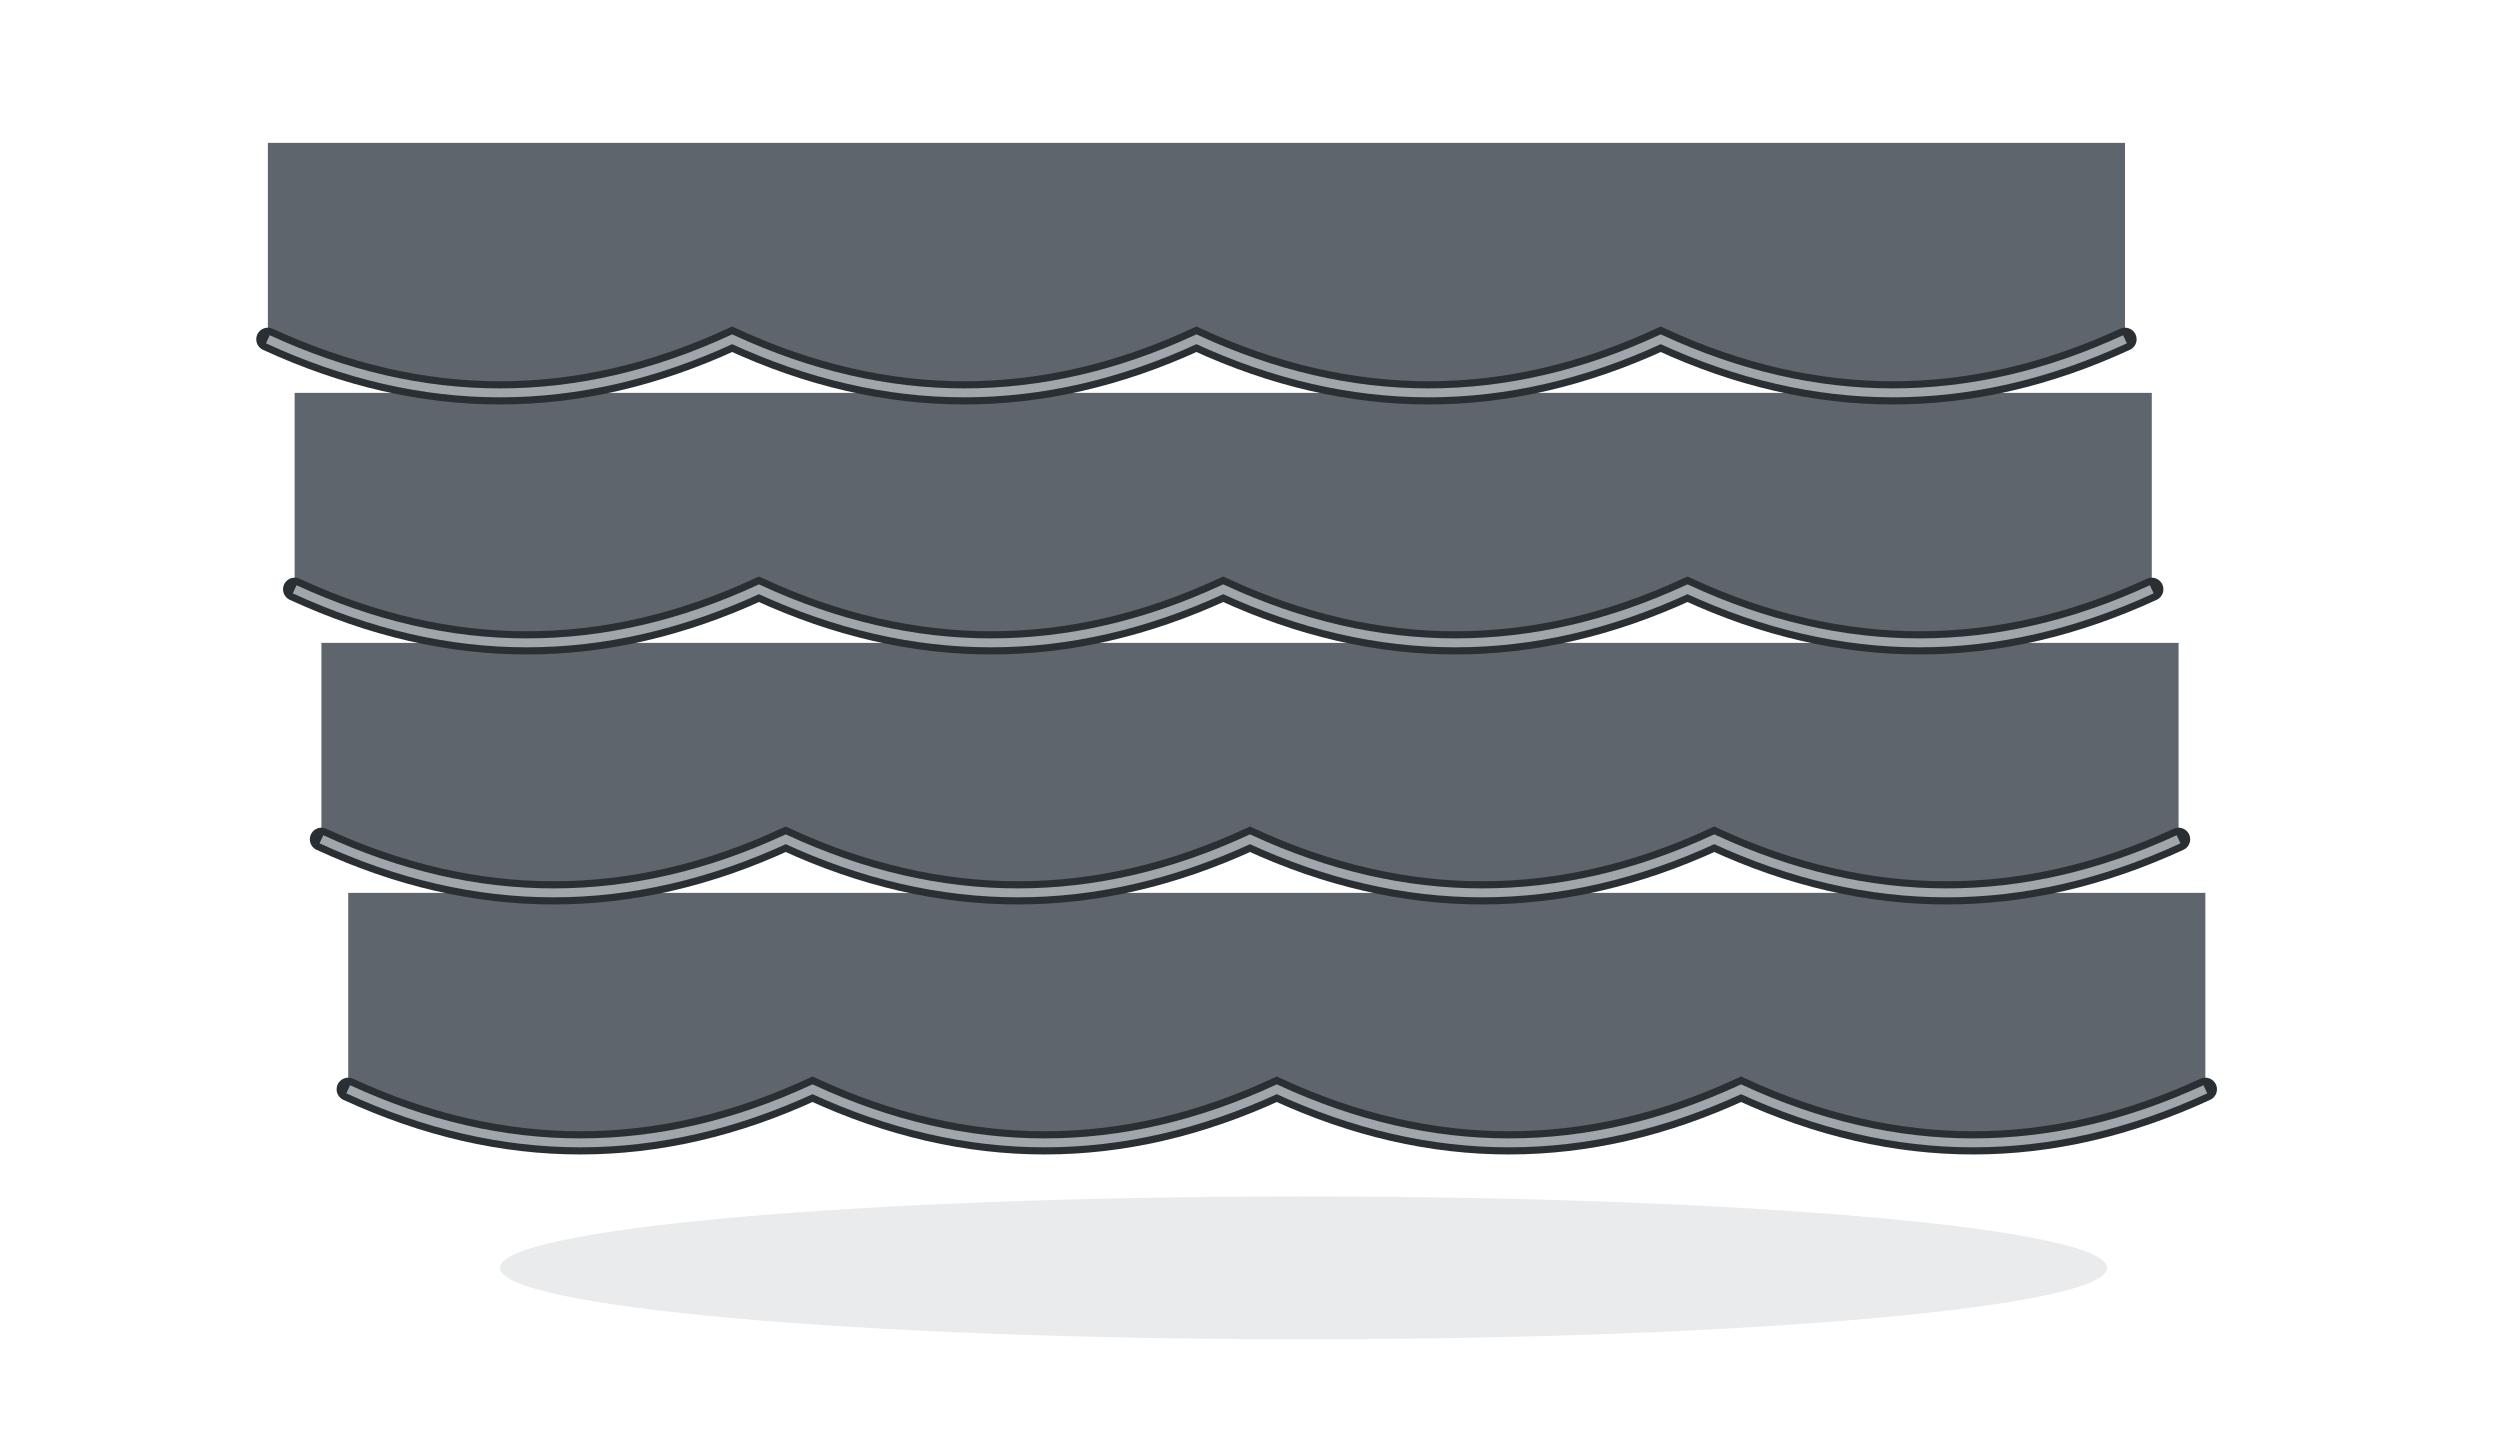
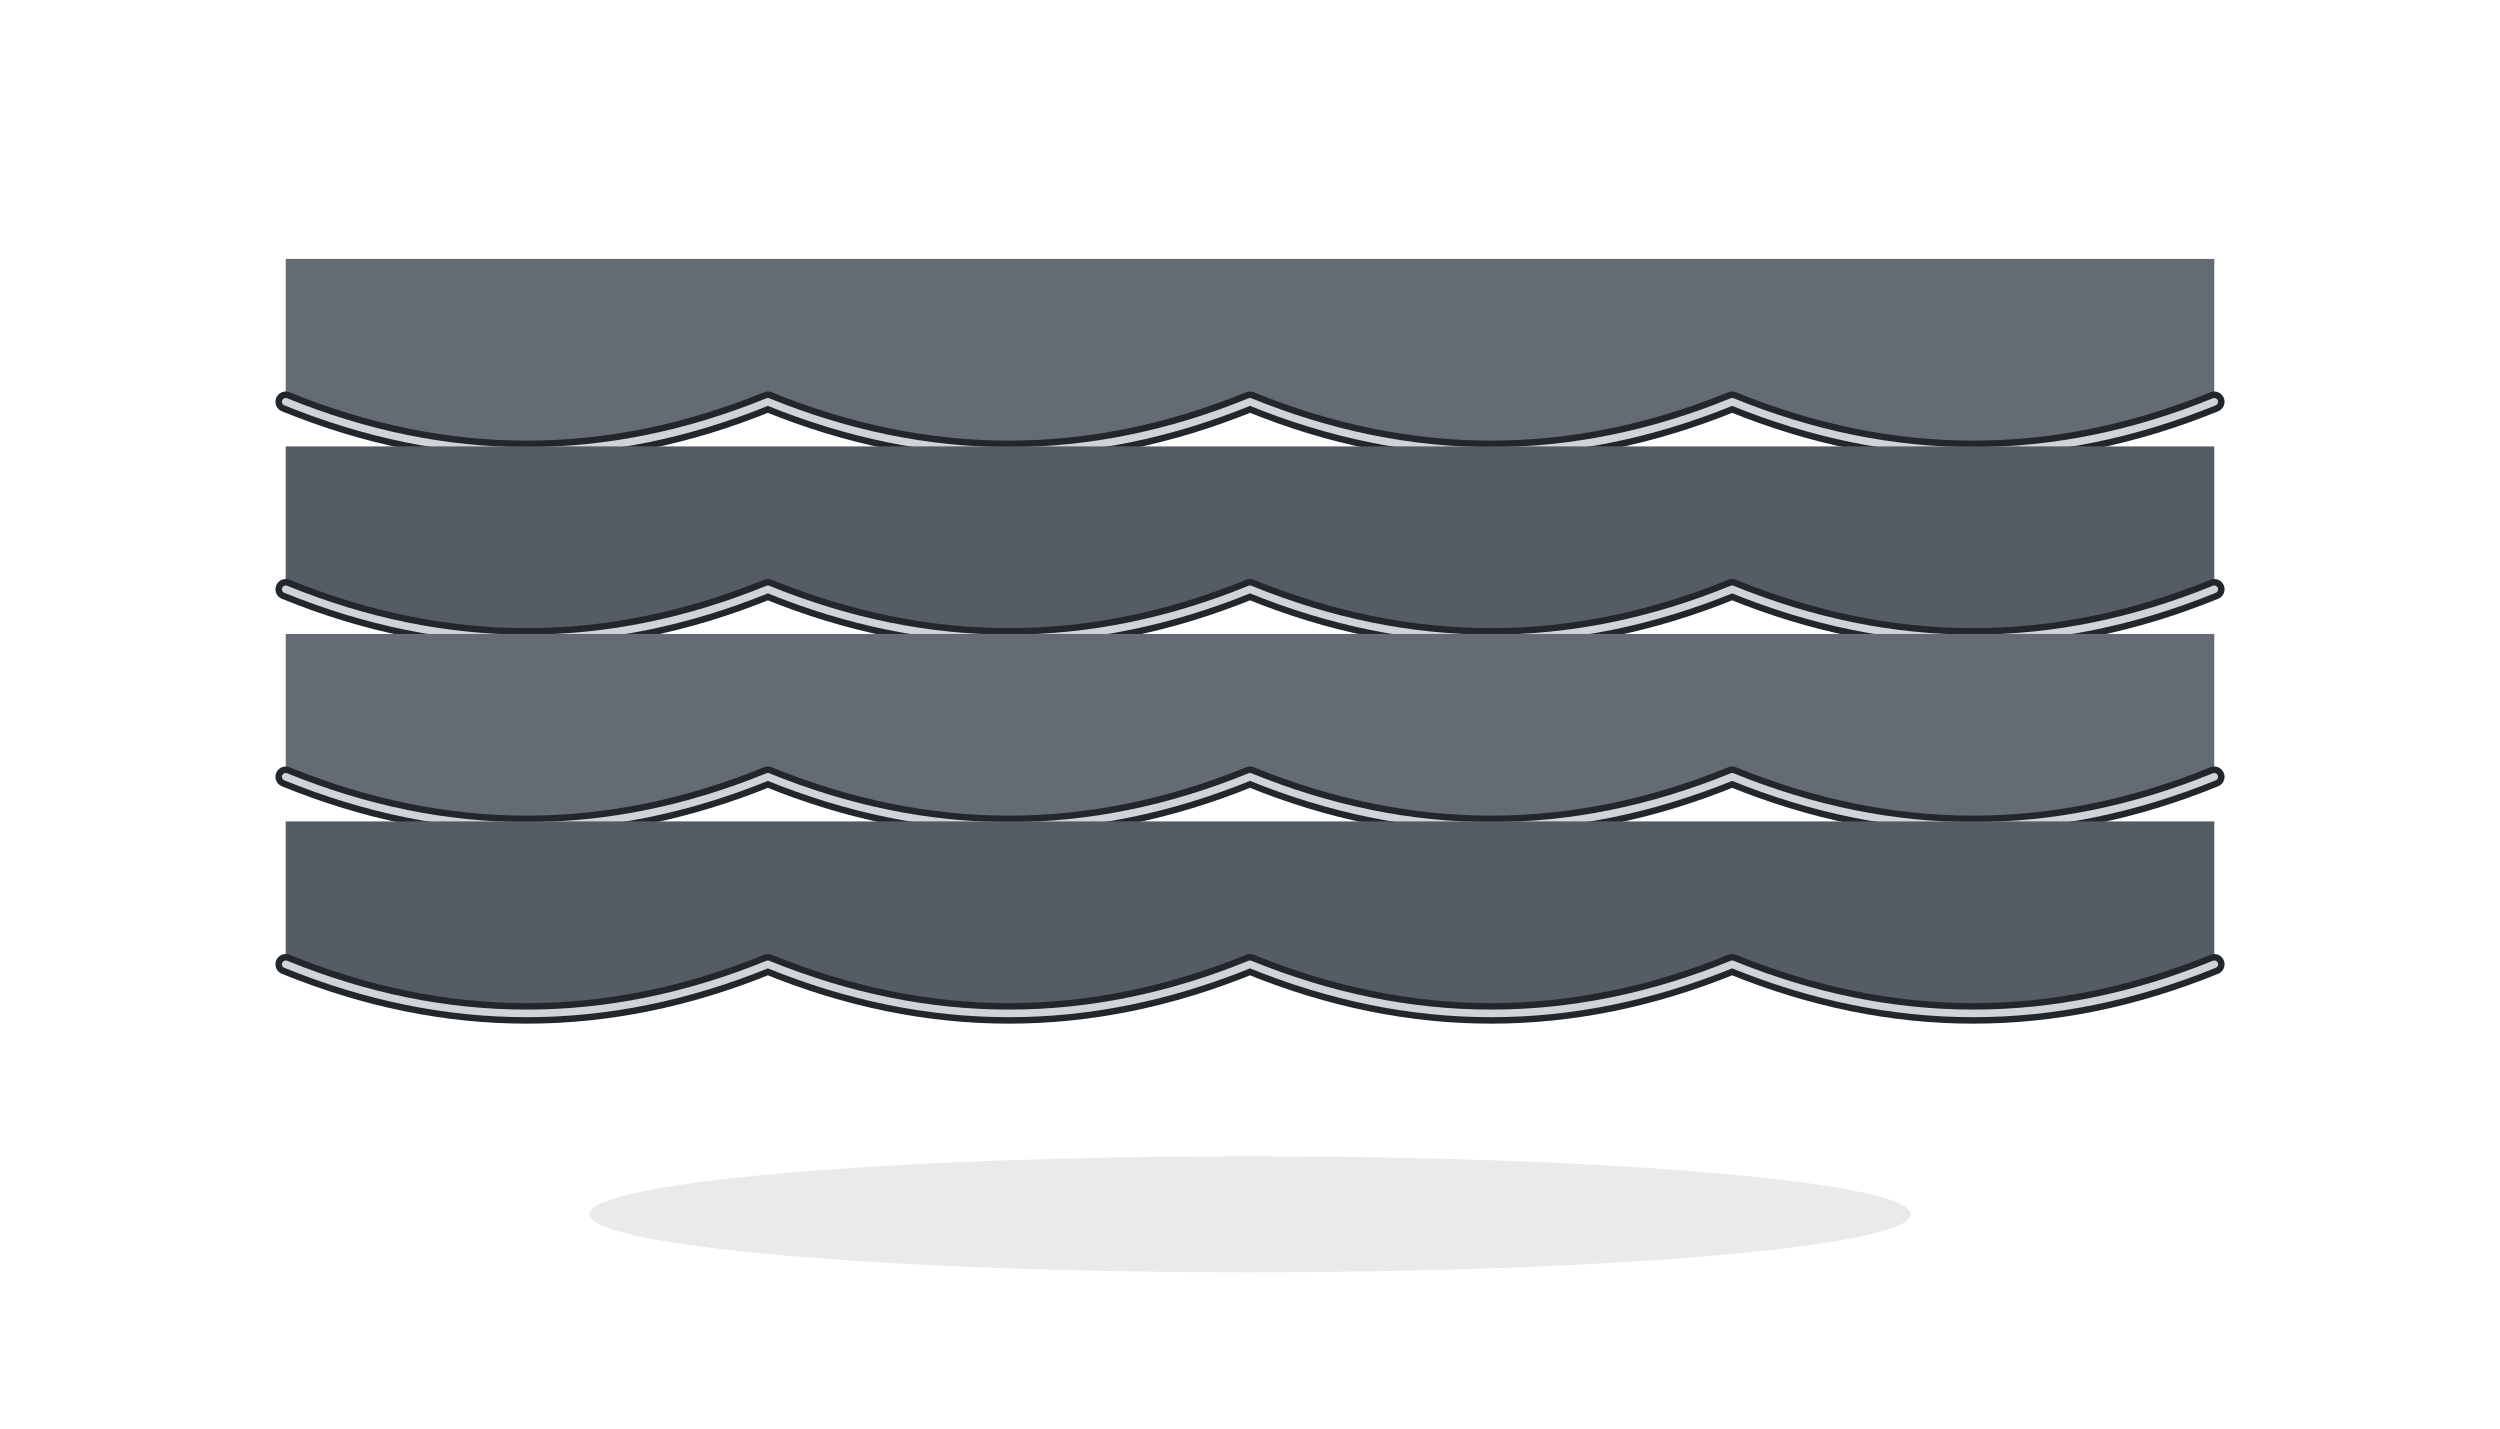
<svg xmlns="http://www.w3.org/2000/svg" viewBox="0 0 280 160">
-   <ellipse cx="146" cy="142" rx="90" ry="8" fill="#1b2430" opacity="0.09" />
-   <path d="M 39.0 100.0 L 247.0 100.0 L 247.0 122.0 Q 221.0 134.0 195.0 122.0 Q 169.0 134.0 143.0 122.0 Q 117.0 134.0 91.0 122.0 Q 65.0 134.0 39.0 122.0 Z" fill="#5e656c" />
-   <path d="M 39.0 122.0 Q 65.0 134.0 91.0 122.0 Q 117.0 134.0 143.0 122.0 Q 169.0 134.0 195.0 122.0 Q 221.0 134.0 247.0 122.0" fill="none" stroke="#2a2f34" stroke-width="2.6" stroke-linecap="round" />
-   <path d="M 39.0 122.0 Q 65.0 134.0 91.0 122.0 Q 117.0 134.0 143.0 122.0 Q 169.0 134.0 195.0 122.0 Q 221.0 134.0 247.0 122.0" fill="none" stroke="#a0a6ac" stroke-width="1" />
-   <path d="M 36.0 72.0 L 244.0 72.0 L 244.0 94.0 Q 218.0 106.0 192.0 94.0 Q 166.0 106.0 140.0 94.0 Q 114.0 106.0 88.0 94.0 Q 62.0 106.0 36.0 94.0 Z" fill="#5e656c" />
-   <path d="M 36.0 94.0 Q 62.0 106.0 88.0 94.0 Q 114.0 106.0 140.0 94.0 Q 166.0 106.0 192.0 94.0 Q 218.0 106.0 244.0 94.0" fill="none" stroke="#2a2f34" stroke-width="2.6" stroke-linecap="round" />
-   <path d="M 36.0 94.0 Q 62.0 106.0 88.0 94.0 Q 114.0 106.0 140.0 94.0 Q 166.0 106.0 192.0 94.0 Q 218.0 106.0 244.0 94.0" fill="none" stroke="#a0a6ac" stroke-width="1" />
-   <path d="M 33.0 44.0 L 241.0 44.0 L 241.0 66.0 Q 215.0 78.0 189.0 66.0 Q 163.0 78.0 137.0 66.0 Q 111.0 78.0 85.0 66.0 Q 59.0 78.0 33.0 66.0 Z" fill="#5e656c" />
-   <path d="M 33.0 66.0 Q 59.0 78.0 85.0 66.0 Q 111.0 78.0 137.0 66.0 Q 163.0 78.0 189.0 66.0 Q 215.0 78.0 241.0 66.0" fill="none" stroke="#2a2f34" stroke-width="2.6" stroke-linecap="round" />
-   <path d="M 33.0 66.0 Q 59.0 78.0 85.0 66.0 Q 111.0 78.0 137.0 66.0 Q 163.0 78.0 189.0 66.0 Q 215.0 78.0 241.0 66.0" fill="none" stroke="#a0a6ac" stroke-width="1" />
-   <path d="M 30.0 16.0 L 238.0 16.0 L 238.0 38.0 Q 212.0 50.0 186.0 38.0 Q 160.0 50.0 134.0 38.0 Q 108.0 50.0 82.0 38.0 Q 56.0 50.0 30.0 38.0 Z" fill="#5e656c" />
-   <path d="M 30.0 38.0 Q 56.0 50.0 82.0 38.0 Q 108.0 50.0 134.0 38.0 Q 160.0 50.0 186.0 38.0 Q 212.0 50.0 238.0 38.0" fill="none" stroke="#2a2f34" stroke-width="2.6" stroke-linecap="round" />
-   <path d="M 30.0 38.0 Q 56.0 50.0 82.0 38.0 Q 108.0 50.0 134.0 38.0 Q 160.0 50.0 186.0 38.0 Q 212.0 50.0 238.0 38.0" fill="none" stroke="#a0a6ac" stroke-width="1" />
+   <ellipse cx="140" cy="136" rx="74" ry="6.5" fill="#1b2430" opacity="0.10" />
+   <g transform="translate(0.0 1.0)">
+     <path d="M 32.0 28.0 L 248.0 28.0 L 248.0 44.0 Q 221.0 55.0 194.0 44.0 Q 167.0 55.0 140.0 44.0 Q 113.0 55.0 86.0 44.0 Q 59.0 55.0 32.0 44.0 Z" fill="#646b73" />
+     <path d="M 32.0 44.0 Q 59.0 55.0 86.0 44.0 Q 113.0 55.0 140.0 44.0 Q 167.0 55.0 194.0 44.0 Q 221.0 55.0 248.0 44.0" fill="none" stroke="#22272c" stroke-width="2.3" stroke-linejoin="round" stroke-linecap="round" />
+     <path d="M 32.0 44.0 Q 59.0 55.0 86.0 44.0 Q 113.0 55.0 140.0 44.0 Q 167.0 55.0 194.0 44.0 Q 221.0 55.0 248.0 44.0" fill="none" stroke="#d0d4d8" stroke-width="0.85" stroke-linejoin="round" stroke-linecap="round" />
+     <path d="M 32.0 49.0 L 248.0 49.0 L 248.0 65.0 Q 221.0 76.0 194.0 65.0 Q 167.0 76.0 140.0 65.0 Q 113.0 76.0 86.0 65.0 Q 59.0 76.0 32.0 65.0 Z" fill="#555c64" />
+     <path d="M 32.0 65.0 Q 59.0 76.0 86.0 65.0 Q 113.0 76.0 140.0 65.0 Q 167.0 76.0 194.0 65.0 Q 221.0 76.0 248.0 65.0" fill="none" stroke="#22272c" stroke-width="2.3" stroke-linejoin="round" stroke-linecap="round" />
+     <path d="M 32.0 65.0 Q 59.0 76.0 86.0 65.0 Q 113.0 76.0 140.0 65.0 Q 167.0 76.0 194.0 65.0 Q 221.0 76.0 248.0 65.0" fill="none" stroke="#d0d4d8" stroke-width="0.85" stroke-linejoin="round" stroke-linecap="round" />
+     <path d="M 32.0 70.0 L 248.0 70.0 L 248.0 86.0 Q 221.0 97.0 194.0 86.0 Q 167.0 97.0 140.0 86.0 Q 113.0 97.0 86.0 86.0 Q 59.0 97.0 32.0 86.0 Z" fill="#646b73" />
+     <path d="M 32.0 86.0 Q 59.0 97.0 86.0 86.0 Q 113.0 97.0 140.0 86.0 Q 167.0 97.0 194.0 86.0 Q 221.0 97.0 248.0 86.0" fill="none" stroke="#22272c" stroke-width="2.3" stroke-linejoin="round" stroke-linecap="round" />
+     <path d="M 32.0 86.0 Q 59.0 97.0 86.0 86.0 Q 113.0 97.0 140.0 86.0 Q 167.0 97.0 194.0 86.0 Q 221.0 97.0 248.0 86.0" fill="none" stroke="#d0d4d8" stroke-width="0.85" stroke-linejoin="round" stroke-linecap="round" />
+     <path d="M 32.0 91.0 L 248.0 91.0 L 248.0 107.0 Q 221.0 118.0 194.0 107.0 Q 167.0 118.0 140.0 107.0 Q 113.0 118.0 86.0 107.0 Q 59.0 118.0 32.0 107.0 Z" fill="#555c64" />
+     <path d="M 32.0 107.0 Q 59.0 118.0 86.0 107.0 Q 113.0 118.0 140.0 107.0 Q 167.0 118.0 194.0 107.0 Q 221.0 118.0 248.0 107.0" fill="none" stroke="#22272c" stroke-width="2.3" stroke-linejoin="round" stroke-linecap="round" />
+     <path d="M 32.0 107.0 Q 59.0 118.0 86.0 107.0 Q 113.0 118.0 140.0 107.0 Q 167.0 118.0 194.0 107.0 Q 221.0 118.0 248.0 107.0" fill="none" stroke="#d0d4d8" stroke-width="0.85" stroke-linejoin="round" stroke-linecap="round" />
+   </g>
</svg>
